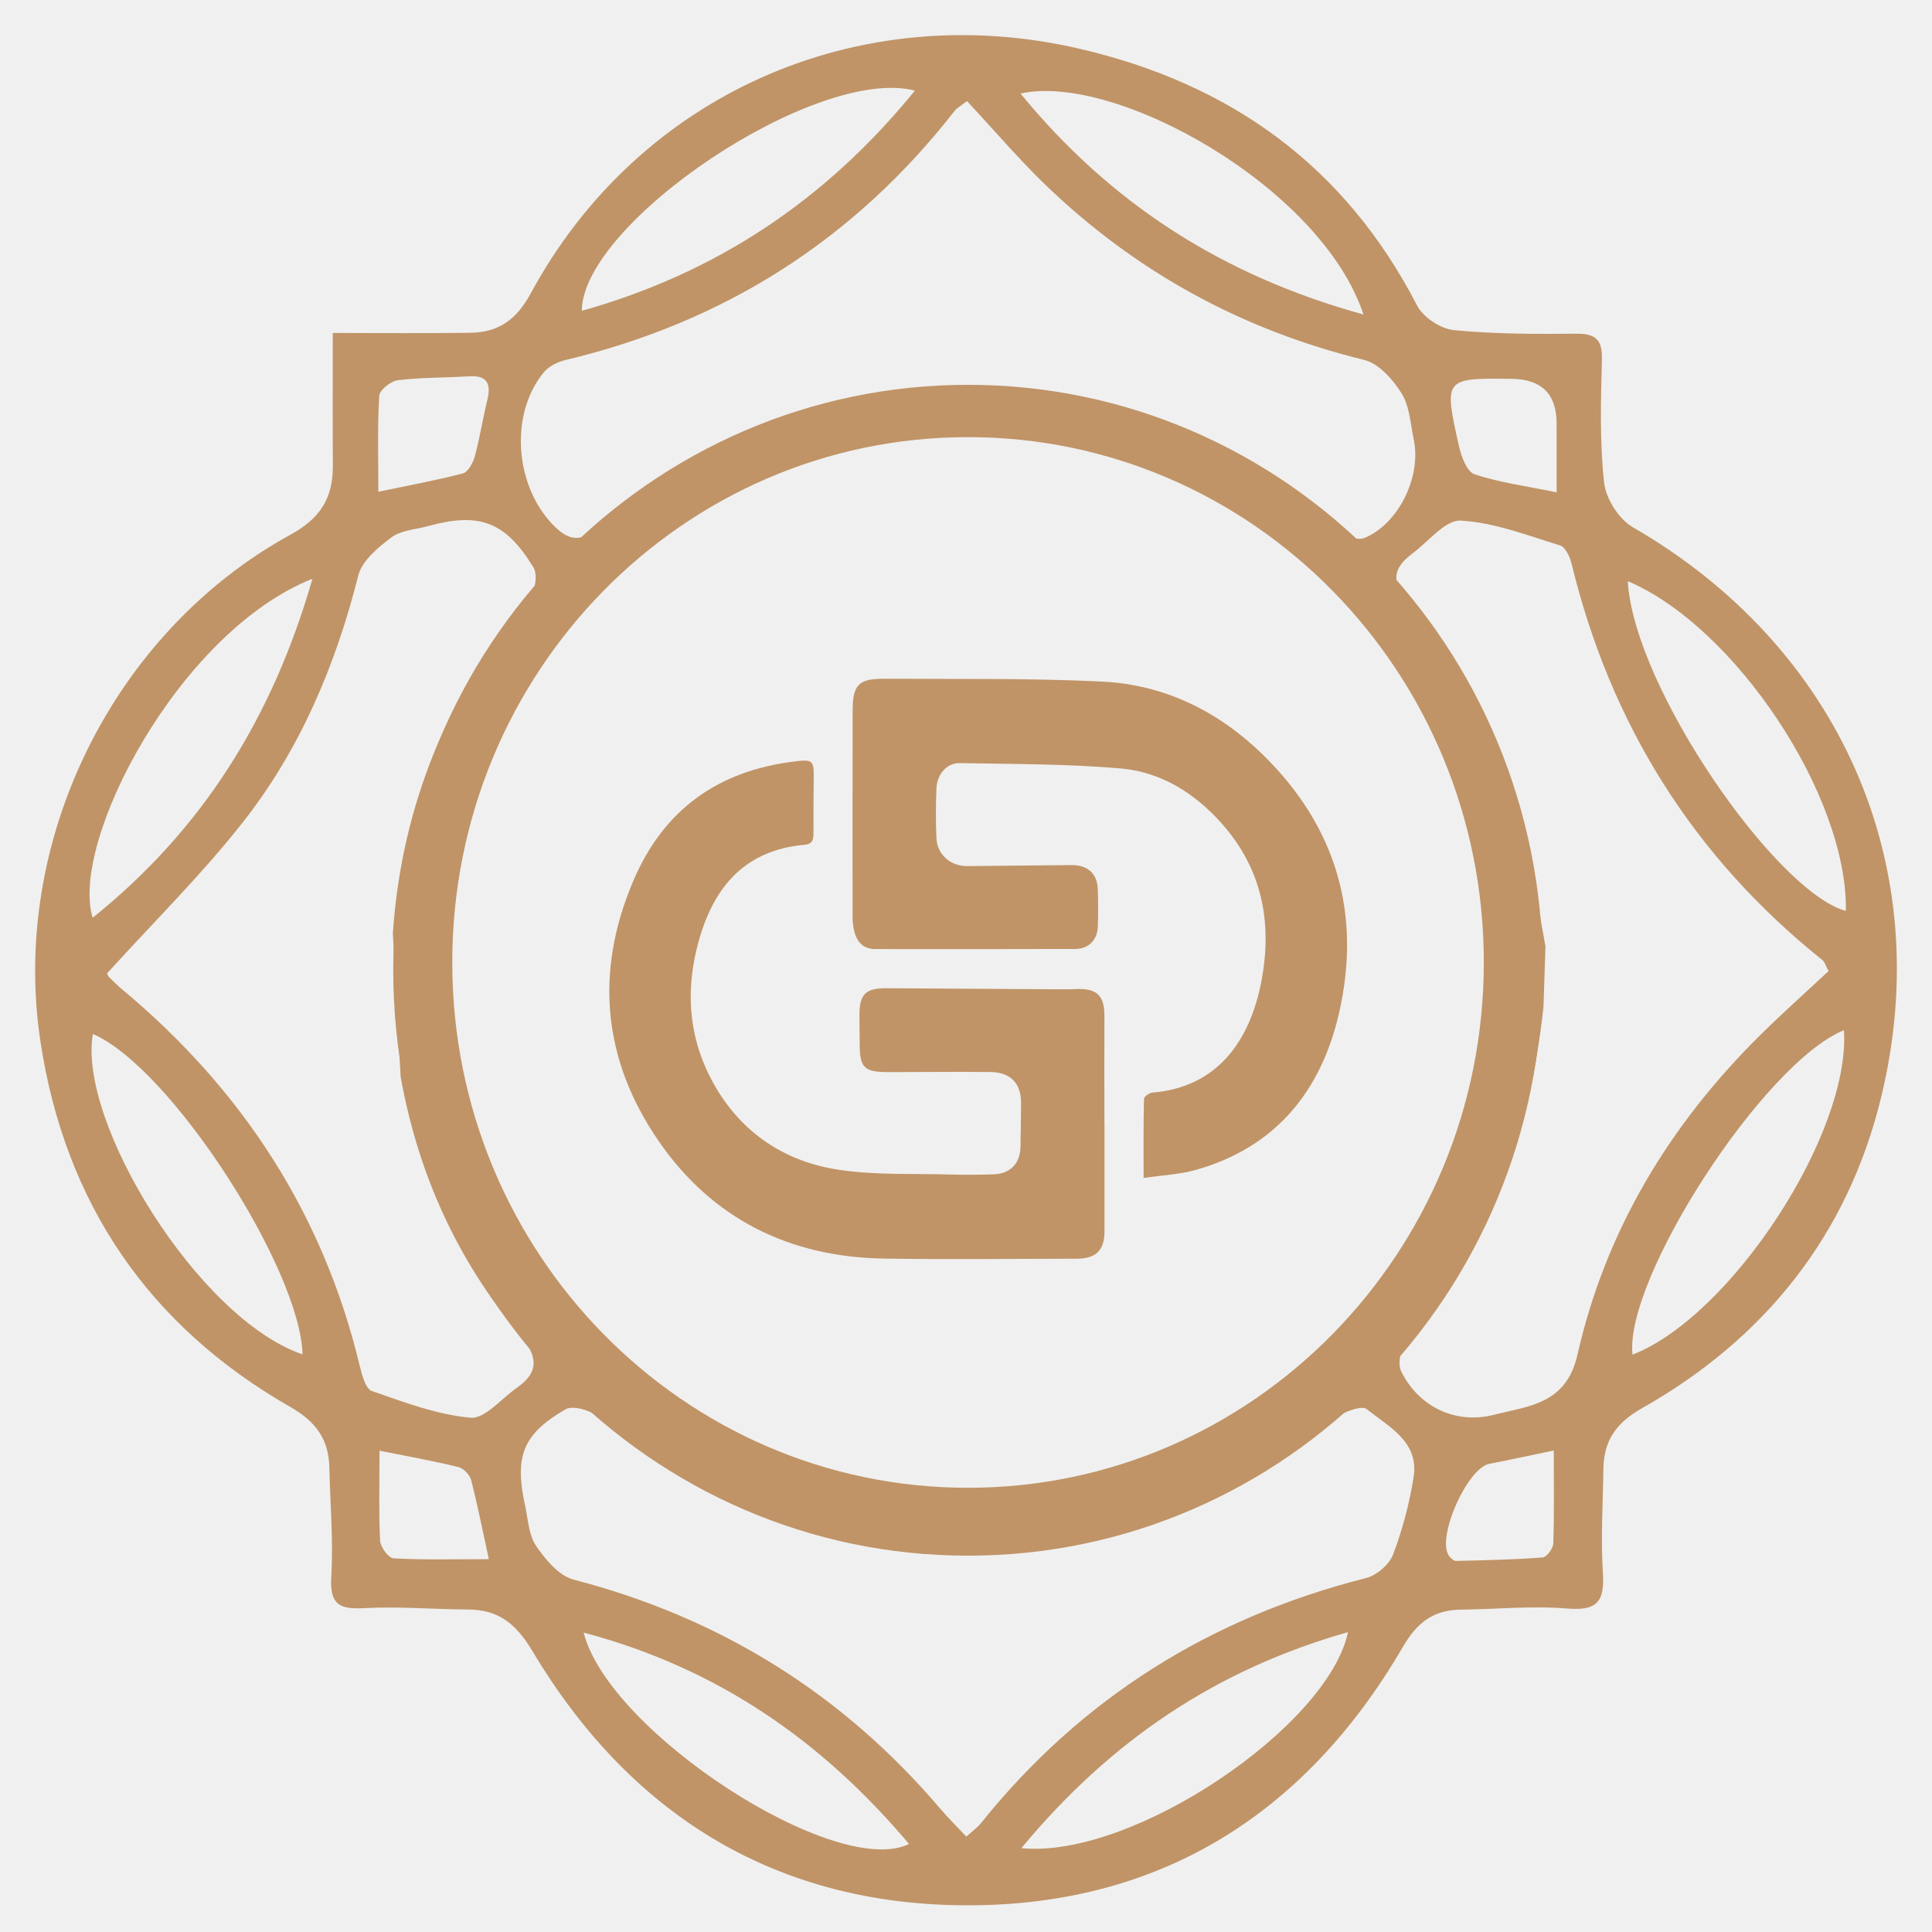
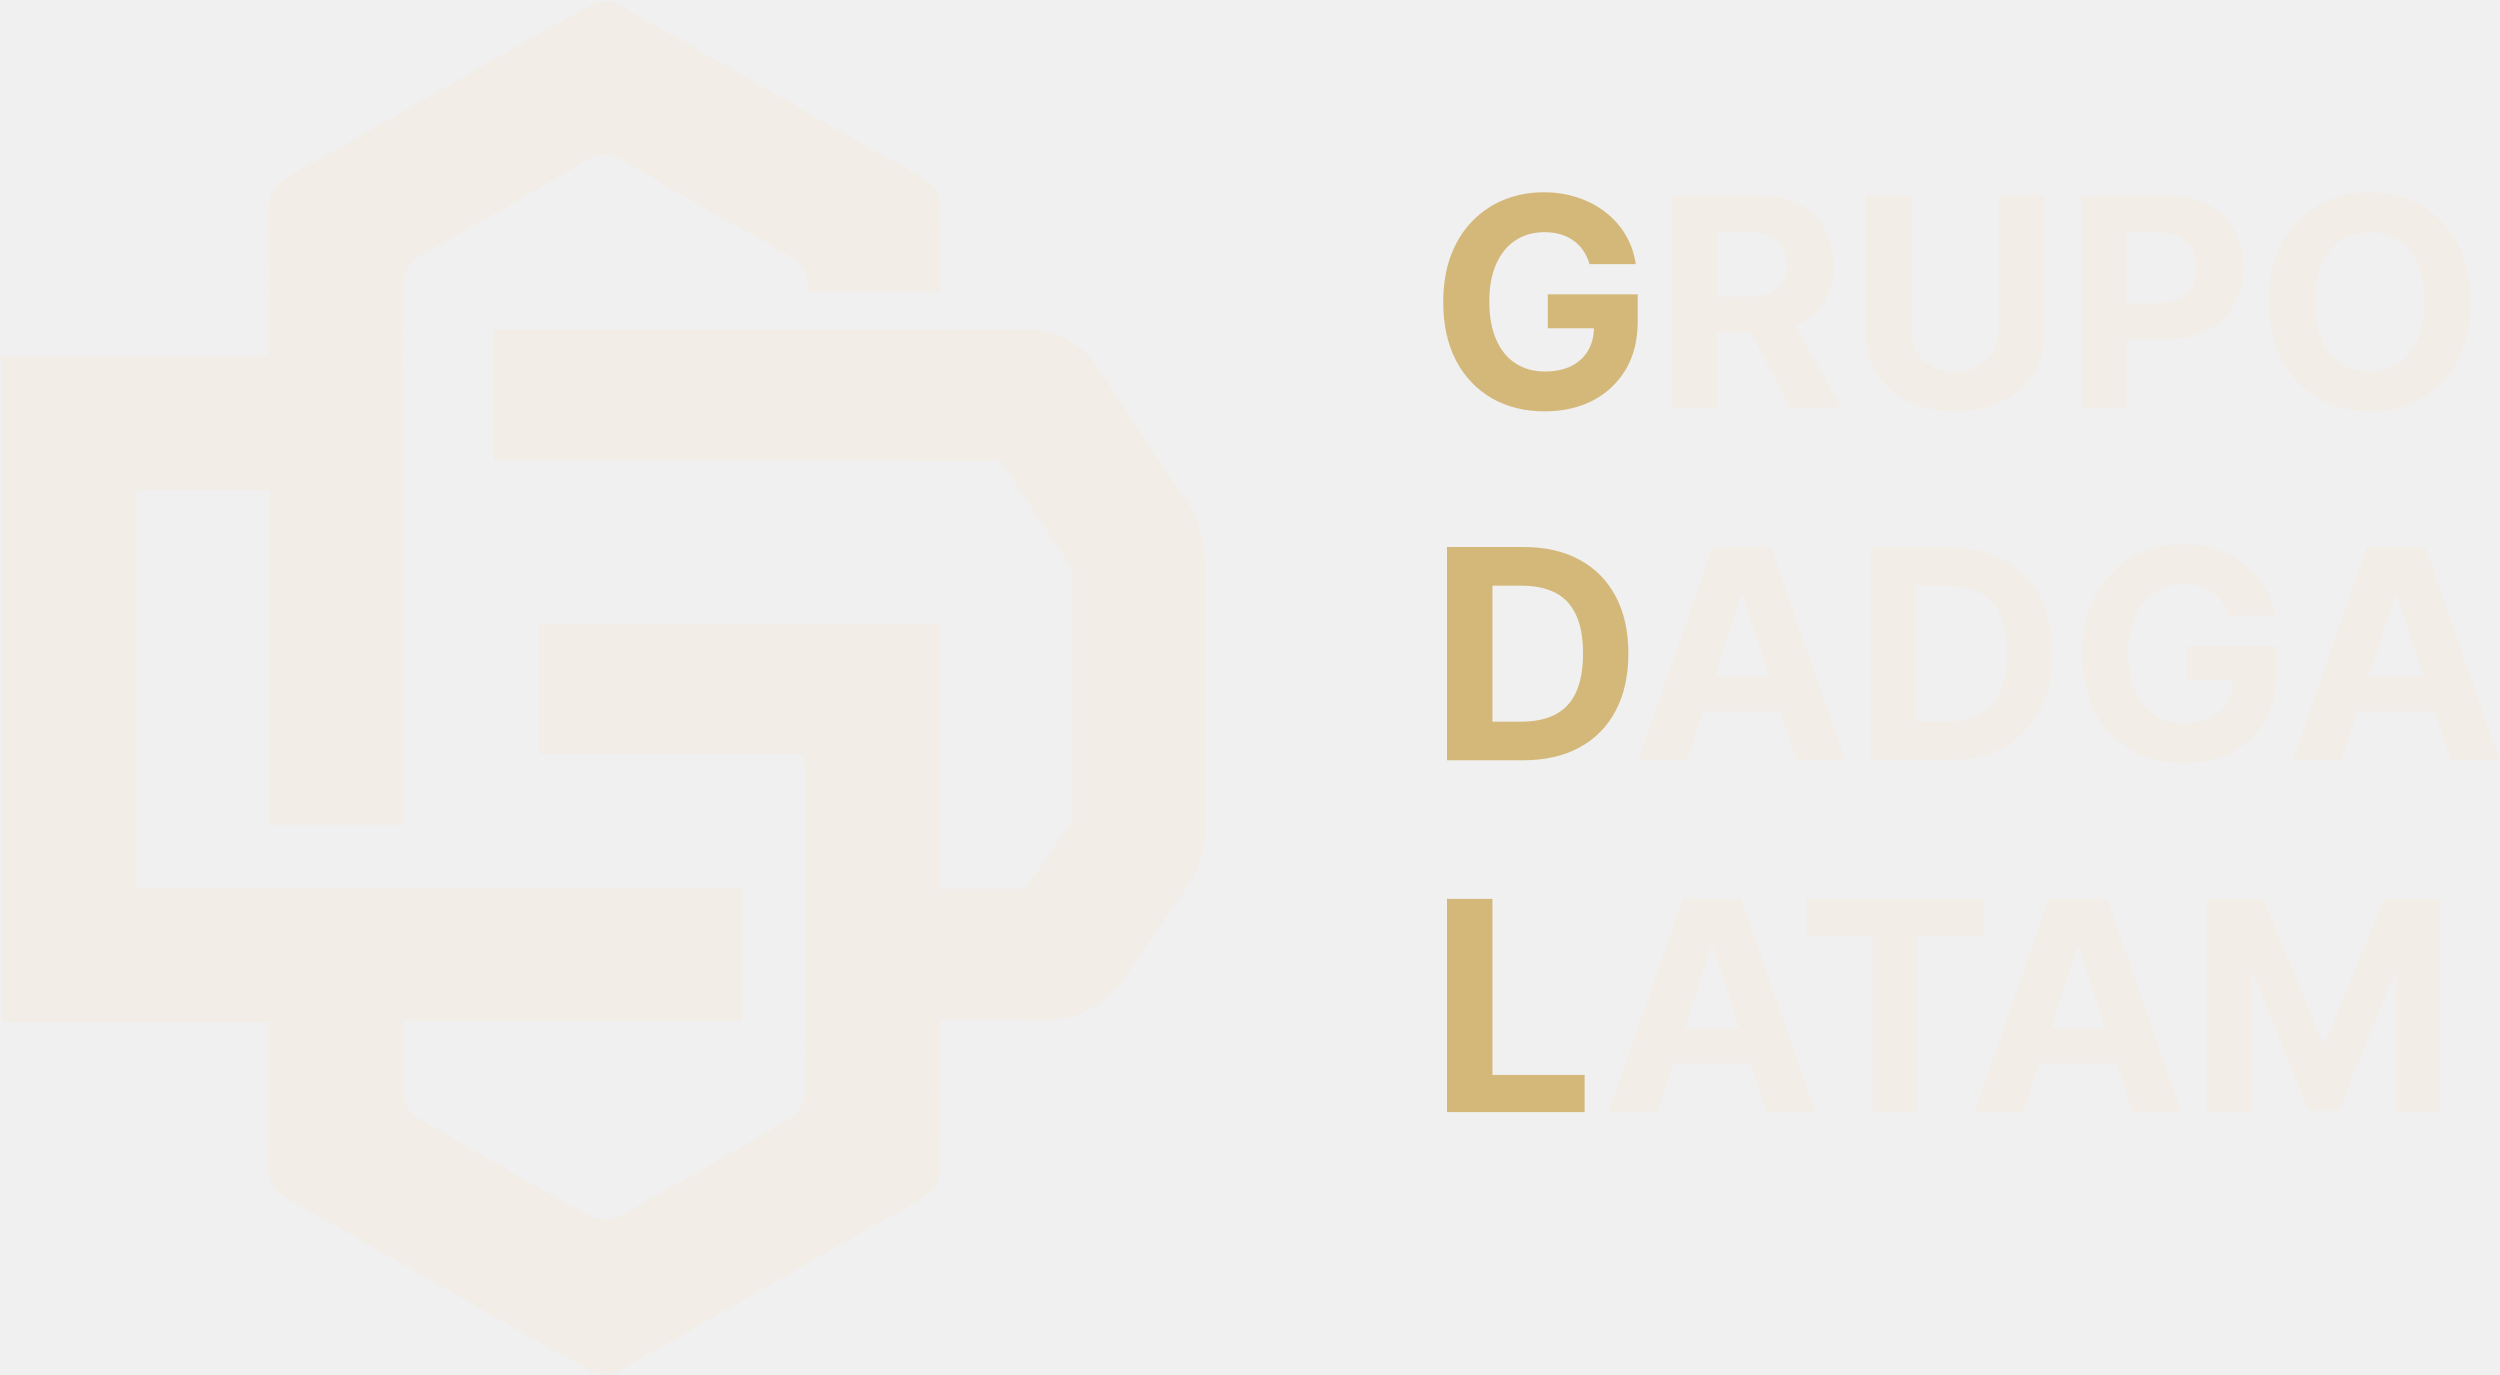
- <svg xmlns="http://www.w3.org/2000/svg" width="55" height="55" viewBox="0 0 55 55" fill="none">
-   <path d="M32.556 33.531C32.556 32.726 32.549 32.003 32.567 31.282C32.568 31.218 32.72 31.11 32.808 31.103C34.65 30.955 35.579 29.634 35.904 27.96C36.234 26.26 35.929 24.725 34.761 23.421C34.003 22.575 33.045 21.976 31.913 21.877C30.392 21.745 28.857 21.753 27.327 21.724C26.955 21.717 26.676 22.036 26.658 22.452C26.638 22.919 26.638 23.387 26.658 23.854C26.679 24.331 27.058 24.66 27.541 24.656C28.528 24.646 29.513 24.635 30.5 24.627C30.951 24.623 31.231 24.861 31.25 25.291C31.266 25.653 31.266 26.017 31.253 26.38C31.238 26.763 30.99 27.014 30.608 27.015C28.712 27.022 26.814 27.019 24.918 27.018C24.598 27.018 24.41 26.839 24.329 26.549C24.287 26.402 24.271 26.242 24.271 26.089C24.268 24.141 24.271 22.193 24.273 20.244C24.273 19.492 24.439 19.317 25.188 19.322C27.254 19.337 29.322 19.301 31.383 19.404C33.156 19.492 34.694 20.252 35.962 21.495C38.04 23.534 38.765 26.016 38.121 28.834C37.612 31.058 36.318 32.666 34.034 33.307C33.581 33.434 33.098 33.454 32.557 33.534L32.556 33.531Z" fill="#C09467" />
-   <path d="M31.443 31.972C31.443 32.998 31.444 34.024 31.443 35.052C31.443 35.592 31.203 35.831 30.656 35.833C28.823 35.835 26.991 35.858 25.159 35.829C22.476 35.785 20.281 34.701 18.756 32.492C17.169 30.191 16.917 27.697 18.023 25.09C18.89 23.044 20.439 21.943 22.62 21.677C23.141 21.613 23.171 21.643 23.165 22.171C23.158 22.677 23.157 23.184 23.158 23.691C23.158 23.871 23.154 24.026 22.912 24.048C21.106 24.208 20.24 25.37 19.839 26.987C19.505 28.335 19.636 29.651 20.328 30.872C21.116 32.262 22.35 33.077 23.903 33.305C24.922 33.456 25.971 33.406 27.007 33.435C27.436 33.448 27.865 33.446 28.293 33.43C28.777 33.411 29.049 33.109 29.052 32.625C29.055 32.222 29.067 31.819 29.068 31.417C29.071 30.839 28.776 30.525 28.19 30.518C27.229 30.508 26.266 30.52 25.305 30.521C24.59 30.521 24.471 30.401 24.473 29.682C24.473 29.422 24.466 29.162 24.466 28.902C24.466 28.306 24.638 28.131 25.231 28.133C26.855 28.141 28.48 28.154 30.102 28.163C30.272 28.163 30.441 28.167 30.609 28.158C31.223 28.124 31.444 28.334 31.441 28.93C31.436 29.944 31.44 30.957 31.441 31.971L31.443 31.972Z" fill="#C09467" />
-   <path d="M9.47 9.479C10.892 9.479 12.147 9.492 13.4 9.473C14.195 9.461 14.705 9.098 15.111 8.348C18.182 2.678 24.433 -0.071 30.721 1.385C35.035 2.384 38.289 4.726 40.343 8.7C40.514 9.033 41.01 9.359 41.383 9.397C42.539 9.511 43.709 9.511 44.873 9.5C45.436 9.495 45.619 9.676 45.603 10.245C45.572 11.409 45.539 12.584 45.665 13.737C45.715 14.193 46.084 14.778 46.48 15.007C52.357 18.4 55.155 24.623 53.555 31.226C52.608 35.141 50.254 38.106 46.744 40.089C45.999 40.51 45.654 41.021 45.645 41.826C45.632 42.807 45.568 43.793 45.631 44.77C45.682 45.57 45.489 45.865 44.625 45.792C43.624 45.708 42.606 45.812 41.595 45.823C40.813 45.831 40.344 46.183 39.936 46.885C37.129 51.706 32.913 54.313 27.323 54.239C21.973 54.167 17.904 51.599 15.166 47.017C14.698 46.235 14.206 45.822 13.319 45.819C12.339 45.816 11.355 45.726 10.377 45.78C9.672 45.819 9.384 45.689 9.43 44.9C9.491 43.863 9.401 42.817 9.376 41.775C9.357 40.975 8.998 40.474 8.266 40.054C4.231 37.746 1.852 34.251 1.153 29.661C0.281 23.951 3.211 17.994 8.275 15.218C9.131 14.748 9.479 14.168 9.475 13.262C9.468 12.042 9.473 10.821 9.473 9.48L9.47 9.479ZM27.509 42.771C35.176 42.792 42.619 36.703 42.621 27.356C42.621 19.211 35.882 12.563 27.801 12.431C19.586 12.295 12.519 18.984 12.409 26.971C12.289 35.77 18.855 42.641 27.508 42.771H27.509ZM28.417 11.177C32.092 11.494 35.386 12.735 38.202 15.165C38.354 15.296 38.675 15.384 38.844 15.314C39.812 14.915 40.467 13.576 40.248 12.521C40.154 12.072 40.13 11.569 39.9 11.198C39.655 10.804 39.25 10.348 38.835 10.246C35.357 9.395 32.334 7.74 29.764 5.265C28.999 4.527 28.308 3.713 27.528 2.878C27.36 3.01 27.245 3.068 27.173 3.16C24.314 6.824 20.617 9.174 16.098 10.249C15.873 10.302 15.62 10.429 15.479 10.601C14.505 11.789 14.659 13.782 15.704 14.9C16.226 15.459 16.569 15.426 17.135 14.951C19.309 13.121 21.799 11.931 24.62 11.472M11.184 26.571C11.432 22.897 12.786 19.679 15.135 16.858C15.261 16.707 15.291 16.324 15.188 16.156C14.389 14.848 13.648 14.574 12.186 14.977C11.831 15.074 11.416 15.095 11.141 15.3C10.761 15.585 10.304 15.965 10.199 16.385C9.553 18.947 8.539 21.342 6.909 23.414C5.743 24.896 4.389 26.232 3.052 27.706C3.05 27.702 3.06 27.771 3.099 27.811C3.228 27.942 3.362 28.068 3.502 28.186C6.901 31.028 9.204 34.557 10.242 38.887C10.304 39.145 10.407 39.536 10.585 39.598C11.502 39.919 12.44 40.273 13.395 40.36C13.805 40.397 14.272 39.815 14.71 39.511C15.38 39.046 15.29 38.585 14.8 38.002C13.008 35.866 11.899 33.4 11.406 30.656M43.94 28.658C43.549 32.28 42.377 35.579 39.965 38.378C39.843 38.519 39.801 38.856 39.882 39.024C40.368 40.035 41.425 40.559 42.527 40.277C43.519 40.024 44.589 39.977 44.908 38.562C45.707 35.038 47.518 32.039 50.08 29.497C50.723 28.858 51.402 28.256 52.055 27.644C51.971 27.49 51.947 27.387 51.883 27.334C48.207 24.39 45.848 20.616 44.739 16.045C44.692 15.851 44.563 15.574 44.413 15.528C43.481 15.241 42.541 14.875 41.587 14.82C41.151 14.794 40.671 15.412 40.221 15.747C39.649 16.174 39.583 16.55 40.11 17.163C41.711 19.027 42.791 21.187 43.36 23.582C43.618 24.67 43.779 25.78 43.996 26.94M24.799 43.871C21.904 43.357 19.318 42.162 17.02 40.324C16.792 40.142 16.306 40.001 16.101 40.12C14.878 40.826 14.641 41.462 14.949 42.864C15.034 43.253 15.05 43.699 15.261 44.008C15.527 44.398 15.911 44.859 16.328 44.968C20.497 46.051 23.973 48.208 26.763 51.485C26.992 51.753 27.244 52.001 27.51 52.285C27.705 52.108 27.831 52.02 27.923 51.905C30.787 48.334 34.461 46.047 38.89 44.923C39.191 44.847 39.551 44.539 39.658 44.253C39.927 43.541 40.127 42.791 40.244 42.038C40.399 41.035 39.514 40.605 38.908 40.115C38.73 39.971 38.036 40.29 37.699 40.55C35.131 42.534 32.249 43.695 29.022 44.016M38.814 8.953C37.624 5.334 31.747 2.058 29.052 2.663C31.613 5.787 34.787 7.841 38.814 8.953ZM26.046 2.58C23.248 1.856 16.582 6.335 16.562 8.849C20.37 7.777 23.482 5.726 26.046 2.58ZM8.895 16.475C5.085 17.994 1.982 23.966 2.637 26.128C5.756 23.62 7.75 20.456 8.895 16.475ZM46.339 16.544C46.518 19.589 50.575 25.401 52.548 25.932C52.604 22.647 49.386 17.836 46.339 16.544ZM52.493 29.328C50.208 30.255 46.236 36.406 46.474 38.564C49.267 37.48 52.683 32.282 52.493 29.328ZM16.615 46.476C17.343 49.332 23.824 53.51 25.878 52.494C23.402 49.558 20.423 47.486 16.615 46.476ZM29.076 52.613C32.245 52.927 37.815 49.142 38.374 46.464C34.641 47.525 31.632 49.532 29.076 52.613ZM8.612 38.556C8.551 36.129 4.863 30.391 2.644 29.435C2.207 31.923 5.63 37.534 8.612 38.556ZM44.313 14.017C44.313 13.242 44.317 12.638 44.313 12.034C44.306 11.212 43.881 10.796 43.036 10.785C41.109 10.76 41.098 10.762 41.535 12.708C41.601 13.001 41.762 13.431 41.978 13.502C42.69 13.737 43.446 13.837 44.314 14.016L44.313 14.017ZM10.77 14C11.597 13.826 12.396 13.681 13.178 13.477C13.326 13.438 13.466 13.175 13.517 12.991C13.66 12.462 13.744 11.916 13.874 11.383C13.988 10.913 13.863 10.679 13.341 10.713C12.671 10.756 11.995 10.742 11.33 10.823C11.129 10.847 10.806 11.101 10.797 11.265C10.743 12.136 10.771 13.011 10.771 14.001L10.77 14ZM44.234 41.293C43.574 41.429 42.987 41.559 42.399 41.672C41.773 41.792 40.896 43.752 41.243 44.283C41.289 44.352 41.382 44.437 41.451 44.436C42.274 44.418 43.099 44.399 43.919 44.337C44.032 44.329 44.214 44.081 44.219 43.939C44.248 43.096 44.233 42.251 44.233 41.293H44.234ZM10.804 41.299C10.804 42.233 10.781 43.048 10.821 43.862C10.831 44.043 11.062 44.356 11.204 44.363C12.071 44.41 12.941 44.386 13.916 44.386C13.744 43.598 13.599 42.859 13.411 42.13C13.373 41.983 13.193 41.799 13.045 41.762C12.32 41.586 11.584 41.455 10.804 41.298V41.299Z" fill="#C09467" />
-   <path d="M27.558 10.955C18.521 10.955 11.195 18.416 11.195 27.621C11.195 36.825 18.521 44.287 27.558 44.287C36.595 44.287 43.92 36.825 43.92 27.621C43.92 18.416 36.595 10.955 27.558 10.955ZM27.558 42.354C19.448 42.354 12.875 35.659 12.875 27.399C12.875 19.139 19.448 12.444 27.558 12.444C35.667 12.444 42.241 19.139 42.241 27.399C42.241 35.659 35.667 42.354 27.558 42.354Z" fill="#C09467" />
+ <svg xmlns="http://www.w3.org/2000/svg" width="100" height="55" viewBox="0 0 100 55" fill="none">
+   <g clip-path="url(#clip0_3_136)">
+     <path d="M98.814 12.073C98.814 13.003 98.637 13.794 98.281 14.447C97.928 15.099 97.447 15.597 96.837 15.942C96.23 16.283 95.547 16.454 94.788 16.454C94.024 16.454 93.338 16.282 92.731 15.938C92.123 15.593 91.643 15.095 91.291 14.442C90.938 13.79 90.762 13 90.762 12.073C90.762 11.143 90.938 10.351 91.291 9.699C91.643 9.046 92.123 8.549 92.731 8.208C93.338 7.864 94.024 7.691 94.788 7.691C95.547 7.691 96.23 7.864 96.837 8.208C97.447 8.549 97.928 9.046 98.281 9.699C98.637 10.351 98.814 11.143 98.814 12.073ZM96.971 12.073C96.971 11.47 96.88 10.962 96.698 10.548C96.519 10.135 96.266 9.821 95.939 9.607C95.611 9.393 95.228 9.287 94.788 9.287C94.349 9.287 93.965 9.393 93.638 9.607C93.31 9.821 93.055 10.135 92.874 10.548C92.694 10.962 92.605 11.47 92.605 12.073C92.605 12.675 92.694 13.183 92.874 13.597C93.055 14.011 93.31 14.324 93.638 14.538C93.965 14.752 94.349 14.859 94.788 14.859C95.228 14.859 95.611 14.752 95.939 14.538C96.266 14.324 96.519 14.011 96.698 13.597C96.88 13.183 96.971 12.675 96.971 12.073Z" fill="#F3EDE8" />
+     <path d="M83.258 16.337V7.808H86.65C87.303 7.808 87.858 7.932 88.317 8.179C88.776 8.423 89.126 8.763 89.367 9.199C89.61 9.632 89.732 10.132 89.732 10.698C89.732 11.265 89.609 11.764 89.363 12.198C89.116 12.631 88.76 12.968 88.292 13.21C87.827 13.451 87.265 13.572 86.604 13.572H84.442V12.127H86.31C86.66 12.127 86.948 12.067 87.175 11.948C87.405 11.826 87.576 11.658 87.688 11.444C87.802 11.227 87.86 10.979 87.86 10.698C87.86 10.415 87.802 10.168 87.688 9.957C87.576 9.743 87.405 9.578 87.175 9.461C86.946 9.342 86.655 9.282 86.302 9.282H85.076V16.337H83.258Z" fill="#F3EDE8" />
+     <path d="M79.944 7.808H81.762V13.347C81.762 13.969 81.613 14.513 81.313 14.98C81.016 15.446 80.601 15.81 80.066 16.071C79.531 16.329 78.909 16.458 78.198 16.458C77.484 16.458 76.86 16.329 76.325 16.071C75.791 15.81 75.375 15.446 75.078 14.98C74.782 14.513 74.633 13.969 74.633 13.347V7.808H76.451V13.193C76.451 13.518 76.523 13.807 76.665 14.059C76.811 14.312 77.015 14.51 77.278 14.655C77.541 14.799 77.848 14.871 78.198 14.871C78.55 14.871 78.857 14.799 79.117 14.655C79.38 14.51 79.583 14.312 79.726 14.059C79.872 13.807 79.944 13.518 79.944 13.193V7.808Z" fill="#F3EDE8" />
+     <path d="M66.874 16.337V7.808H70.267C70.916 7.808 71.47 7.923 71.929 8.154C72.391 8.381 72.742 8.705 72.983 9.124C73.227 9.541 73.348 10.031 73.348 10.594C73.348 11.161 73.225 11.648 72.979 12.056C72.733 12.461 72.376 12.772 71.908 12.989C71.444 13.206 70.881 13.314 70.221 13.314H67.949V11.864H69.927C70.274 11.864 70.562 11.817 70.791 11.723C71.021 11.628 71.192 11.487 71.304 11.298C71.418 11.109 71.476 10.875 71.476 10.594C71.476 10.311 71.418 10.072 71.304 9.878C71.192 9.684 71.02 9.536 70.787 9.436C70.558 9.334 70.268 9.282 69.918 9.282H68.692V16.337H66.874ZM71.518 12.456L73.655 16.337H71.648L69.557 12.456H71.518Z" fill="#F3EDE8" />
+     <path d="M63.582 10.565C63.523 10.362 63.44 10.183 63.334 10.028C63.228 9.87 63.097 9.736 62.944 9.628C62.792 9.517 62.619 9.432 62.423 9.374C62.23 9.316 62.016 9.287 61.781 9.287C61.341 9.287 60.955 9.395 60.622 9.611C60.291 9.828 60.034 10.143 59.849 10.557C59.664 10.968 59.572 11.47 59.572 12.064C59.572 12.659 59.663 13.164 59.845 13.58C60.027 13.997 60.285 14.315 60.618 14.534C60.951 14.751 61.344 14.859 61.797 14.859C62.209 14.859 62.56 14.787 62.851 14.642C63.145 14.495 63.369 14.288 63.523 14.022C63.68 13.755 63.758 13.44 63.758 13.076L64.127 13.13H61.911V11.773H65.509V12.847C65.509 13.597 65.349 14.241 65.03 14.78C64.711 15.316 64.272 15.729 63.712 16.021C63.152 16.31 62.511 16.454 61.789 16.454C60.983 16.454 60.275 16.278 59.664 15.925C59.054 15.57 58.578 15.066 58.237 14.413C57.898 13.758 57.729 12.981 57.729 12.081C57.729 11.39 57.83 10.773 58.031 10.232C58.236 9.688 58.521 9.227 58.888 8.849C59.255 8.472 59.681 8.184 60.168 7.987C60.655 7.79 61.183 7.691 61.751 7.691C62.238 7.691 62.692 7.762 63.111 7.904C63.531 8.043 63.904 8.24 64.228 8.495C64.556 8.751 64.823 9.055 65.03 9.407C65.237 9.757 65.37 10.143 65.429 10.565H63.582Z" fill="#D3B879" />
+     <path d="M93.653 30.411H91.705L94.674 21.881H97.016L99.981 30.411H98.032L95.879 23.831H95.811L93.653 30.411ZM93.532 27.058H98.133V28.466H93.532V27.058Z" fill="#F3EDE8" />
+     <path d="M89.144 24.638C89.085 24.436 89.003 24.257 88.897 24.101C88.79 23.943 88.66 23.81 88.506 23.701C88.355 23.59 88.181 23.506 87.985 23.447C87.792 23.389 87.578 23.36 87.343 23.36C86.904 23.36 86.517 23.468 86.184 23.685C85.854 23.901 85.597 24.216 85.412 24.63C85.227 25.041 85.135 25.544 85.135 26.138C85.135 26.732 85.226 27.237 85.407 27.654C85.59 28.07 85.847 28.388 86.18 28.607C86.513 28.824 86.906 28.932 87.36 28.932C87.771 28.932 88.123 28.86 88.414 28.716C88.708 28.569 88.931 28.362 89.085 28.095C89.242 27.829 89.32 27.514 89.32 27.15L89.69 27.204H87.473V25.846H91.071V26.921C91.071 27.67 90.912 28.314 90.593 28.853C90.274 29.389 89.834 29.803 89.274 30.094C88.715 30.383 88.074 30.527 87.351 30.527C86.545 30.527 85.837 30.351 85.227 29.998C84.617 29.643 84.141 29.139 83.799 28.487C83.461 27.831 83.291 27.054 83.291 26.154C83.291 25.463 83.392 24.847 83.594 24.305C83.798 23.761 84.084 23.3 84.45 22.923C84.817 22.545 85.244 22.258 85.731 22.061C86.218 21.863 86.746 21.765 87.314 21.765C87.801 21.765 88.254 21.836 88.674 21.977C89.094 22.116 89.466 22.313 89.791 22.569C90.118 22.824 90.386 23.128 90.593 23.481C90.8 23.831 90.933 24.216 90.992 24.638H89.144Z" fill="#F3EDE8" />
+     <path d="M77.889 30.411H74.841V21.881H77.914C78.779 21.881 79.524 22.052 80.148 22.394C80.772 22.732 81.252 23.22 81.588 23.855C81.927 24.491 82.096 25.252 82.096 26.138C82.096 27.026 81.927 27.79 81.588 28.428C81.252 29.067 80.769 29.557 80.14 29.898C79.513 30.24 78.763 30.411 77.889 30.411ZM76.659 28.866H77.814C78.351 28.866 78.803 28.771 79.17 28.582C79.539 28.391 79.816 28.095 80.001 27.695C80.189 27.293 80.282 26.773 80.282 26.138C80.282 25.507 80.189 24.992 80.001 24.593C79.816 24.193 79.541 23.898 79.174 23.71C78.807 23.521 78.355 23.427 77.818 23.427H76.659V28.866Z" fill="#F3EDE8" />
+     <path d="M67.479 30.411H65.531L68.499 21.881H70.842L73.806 30.411H71.858L69.704 23.831H69.637L67.479 30.411ZM67.357 27.058H71.959V28.466H67.357V27.058Z" fill="#F3EDE8" />
+     <path d="M60.928 30.411H57.88V21.881H60.953C61.818 21.881 62.563 22.052 63.187 22.394C63.811 22.732 64.291 23.22 64.627 23.855C64.966 24.491 65.135 25.252 65.135 26.138C65.135 27.026 64.966 27.79 64.627 28.428C64.291 29.067 63.808 29.557 63.179 29.898C62.552 30.24 61.801 30.411 60.928 30.411ZM59.698 28.866H60.853C61.39 28.866 61.842 28.771 62.209 28.582C62.578 28.391 62.855 28.095 63.04 27.695C63.228 27.293 63.321 26.773 63.321 26.138C63.321 25.507 63.228 24.992 63.04 24.593C62.855 24.193 62.58 23.898 62.213 23.71C61.846 23.521 61.394 23.427 60.857 23.427H59.698V28.866Z" fill="#D3B879" />
+     <path d="M88.292 35.955H90.534L92.902 41.685H93.003L95.371 35.955H97.613V44.484H95.849V38.932H95.778L93.553 44.442H92.352L90.127 38.912H90.055V44.484H88.292V35.955Z" fill="#F3EDE8" />
+     <path d="M80.93 44.484H78.982L81.95 35.955H84.293L87.257 44.484H85.309L83.155 37.904H83.088L80.93 44.484ZM80.808 41.132H85.41V42.539H80.808V41.132Z" fill="#F3EDE8" />
+     <path d="M72.274 37.442V35.955H79.335V37.442H76.703V44.484H74.906V37.442H72.274Z" fill="#F3EDE8" />
+     <path d="M66.29 44.484H64.342L67.31 35.955H69.653L72.617 44.484H70.669L68.515 37.904H68.448L66.29 44.484ZM66.168 41.132H70.769V42.539H66.168V41.132Z" fill="#F3EDE8" />
+     <path d="M57.88 44.484V35.955H59.698V42.997H63.384V44.484H57.88Z" fill="#D3B879" />
+     <path d="M41.568 40.83C41.364 40.83 41.181 40.82 41.026 40.812C40.939 40.807 40.853 40.802 40.768 40.802H35.941V35.543H38.386C39.13 35.543 39.874 35.543 40.618 35.543C40.746 35.543 40.901 35.577 41.017 35.502C41.108 35.443 41.162 35.323 41.224 35.235C41.777 34.443 42.348 33.627 42.894 32.819V23.377C42.894 23.26 42.895 23.143 42.895 23.026C42.902 22.967 42.904 22.908 42.901 22.849C42.861 22.588 42.629 22.37 42.487 22.154L40.035 18.441C39.209 18.443 38.384 18.443 37.559 18.44C37.023 18.439 36.487 18.439 35.952 18.438H19.747V13.18H35.952C36.491 13.18 37.03 13.181 37.569 13.182C38.637 13.184 39.705 13.186 40.773 13.18C40.802 13.18 40.829 13.178 40.855 13.178C41.306 13.162 42.681 13.111 43.724 14.447C43.849 14.609 43.964 14.778 44.071 14.953C44.088 14.981 44.105 15.009 44.123 15.037L46.921 19.273C46.966 19.342 47.029 19.426 47.102 19.524C47.499 20.056 48.164 20.947 48.194 22.324C48.2 22.57 48.198 22.818 48.196 23.065C48.196 23.169 48.195 23.273 48.195 23.377V32.882C48.195 32.926 48.196 32.967 48.197 33.006C48.208 33.442 48.231 34.352 47.566 35.346L47.481 35.474C46.856 36.406 46.207 37.334 45.581 38.23L45.372 38.529C45.337 38.579 45.304 38.633 45.27 38.688C44.952 39.196 44.29 40.252 42.913 40.651C42.476 40.774 42.023 40.834 41.568 40.83Z" fill="#F3EDE8" />
+     <path d="M37.608 42.625H37.608V35.434H37.606V24.953H21.562V30.171H32.074C32.135 30.397 32.197 30.522 32.197 30.647C32.205 35.06 32.22 39.473 32.182 43.886C32.179 44.187 31.84 44.593 31.546 44.767C29.302 46.095 27.042 47.396 24.756 48.65C24.452 48.816 23.895 48.81 23.59 48.643C21.276 47.369 18.989 46.045 16.712 44.706C16.466 44.561 16.195 44.228 16.178 43.967C16.116 42.968 16.153 41.963 16.153 40.842H29.691V35.495H5.47V19.62H10.776V32.997H16.149C16.149 32.46 16.149 32.029 16.149 31.598C16.149 24.927 16.157 18.257 16.134 11.587C16.132 10.908 16.304 10.49 16.936 10.145C19.135 8.942 21.311 7.699 23.464 6.416C24.011 6.092 24.405 6.126 24.932 6.439C26.914 7.611 28.92 8.741 30.927 9.869C31.669 10.286 32.47 10.63 32.273 11.694H37.615C37.615 10.597 37.584 9.559 37.625 8.524C37.652 7.849 37.452 7.426 36.821 7.069C32.779 4.789 28.771 2.451 24.728 0.174C24.437 0.01 23.876 0.047 23.571 0.218C19.586 2.46 15.633 4.758 11.649 7.001C10.969 7.384 10.701 7.817 10.725 8.595C10.78 10.435 10.742 12.277 10.742 14.227H0.074V40.874H10.743C10.743 42.862 10.762 44.744 10.732 46.626C10.722 47.233 10.911 47.609 11.46 47.92C15.527 50.223 19.572 52.565 23.644 54.859C23.919 55.015 24.436 55.024 24.708 54.87C28.721 52.608 32.703 50.291 36.716 48.031C37.401 47.645 37.654 47.204 37.632 46.432C37.596 45.172 37.602 43.908 37.608 42.625Z" fill="#F3EDE8" />
+   </g>
+   <defs>
+     <clipPath id="clip0_3_136">
+       <rect width="100" height="55" fill="white" />
+     </clipPath>
+   </defs>
</svg>
